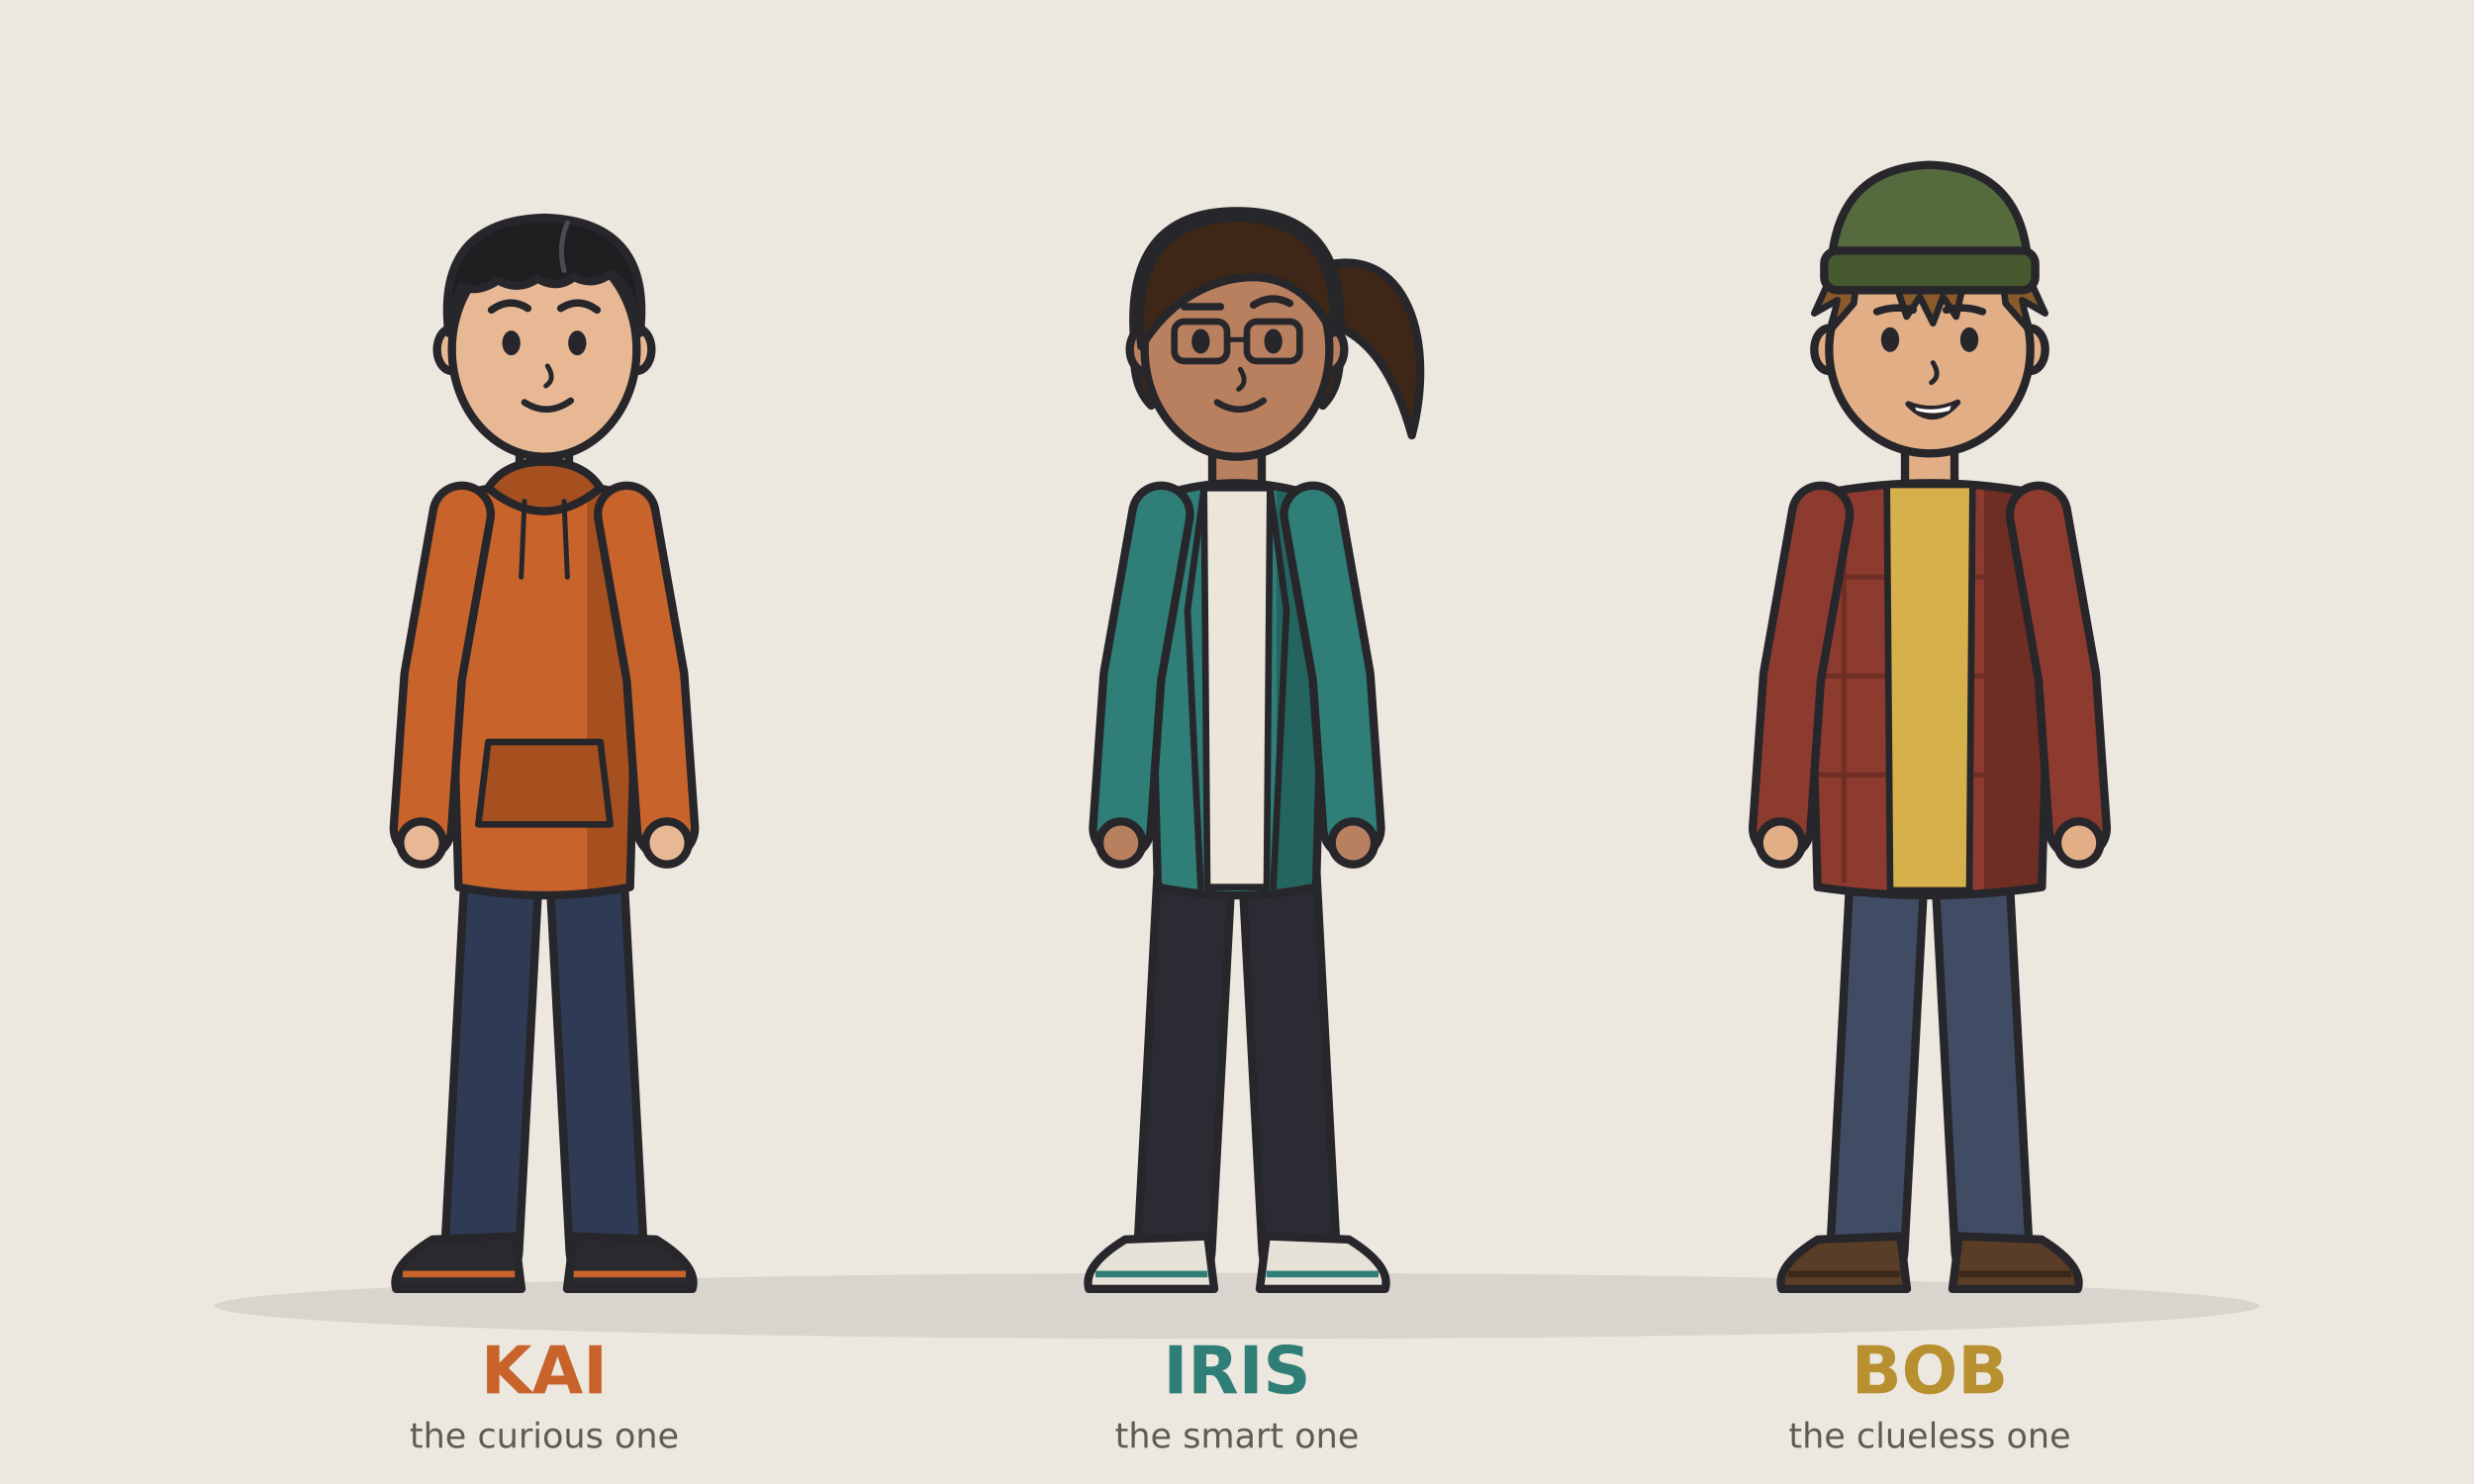
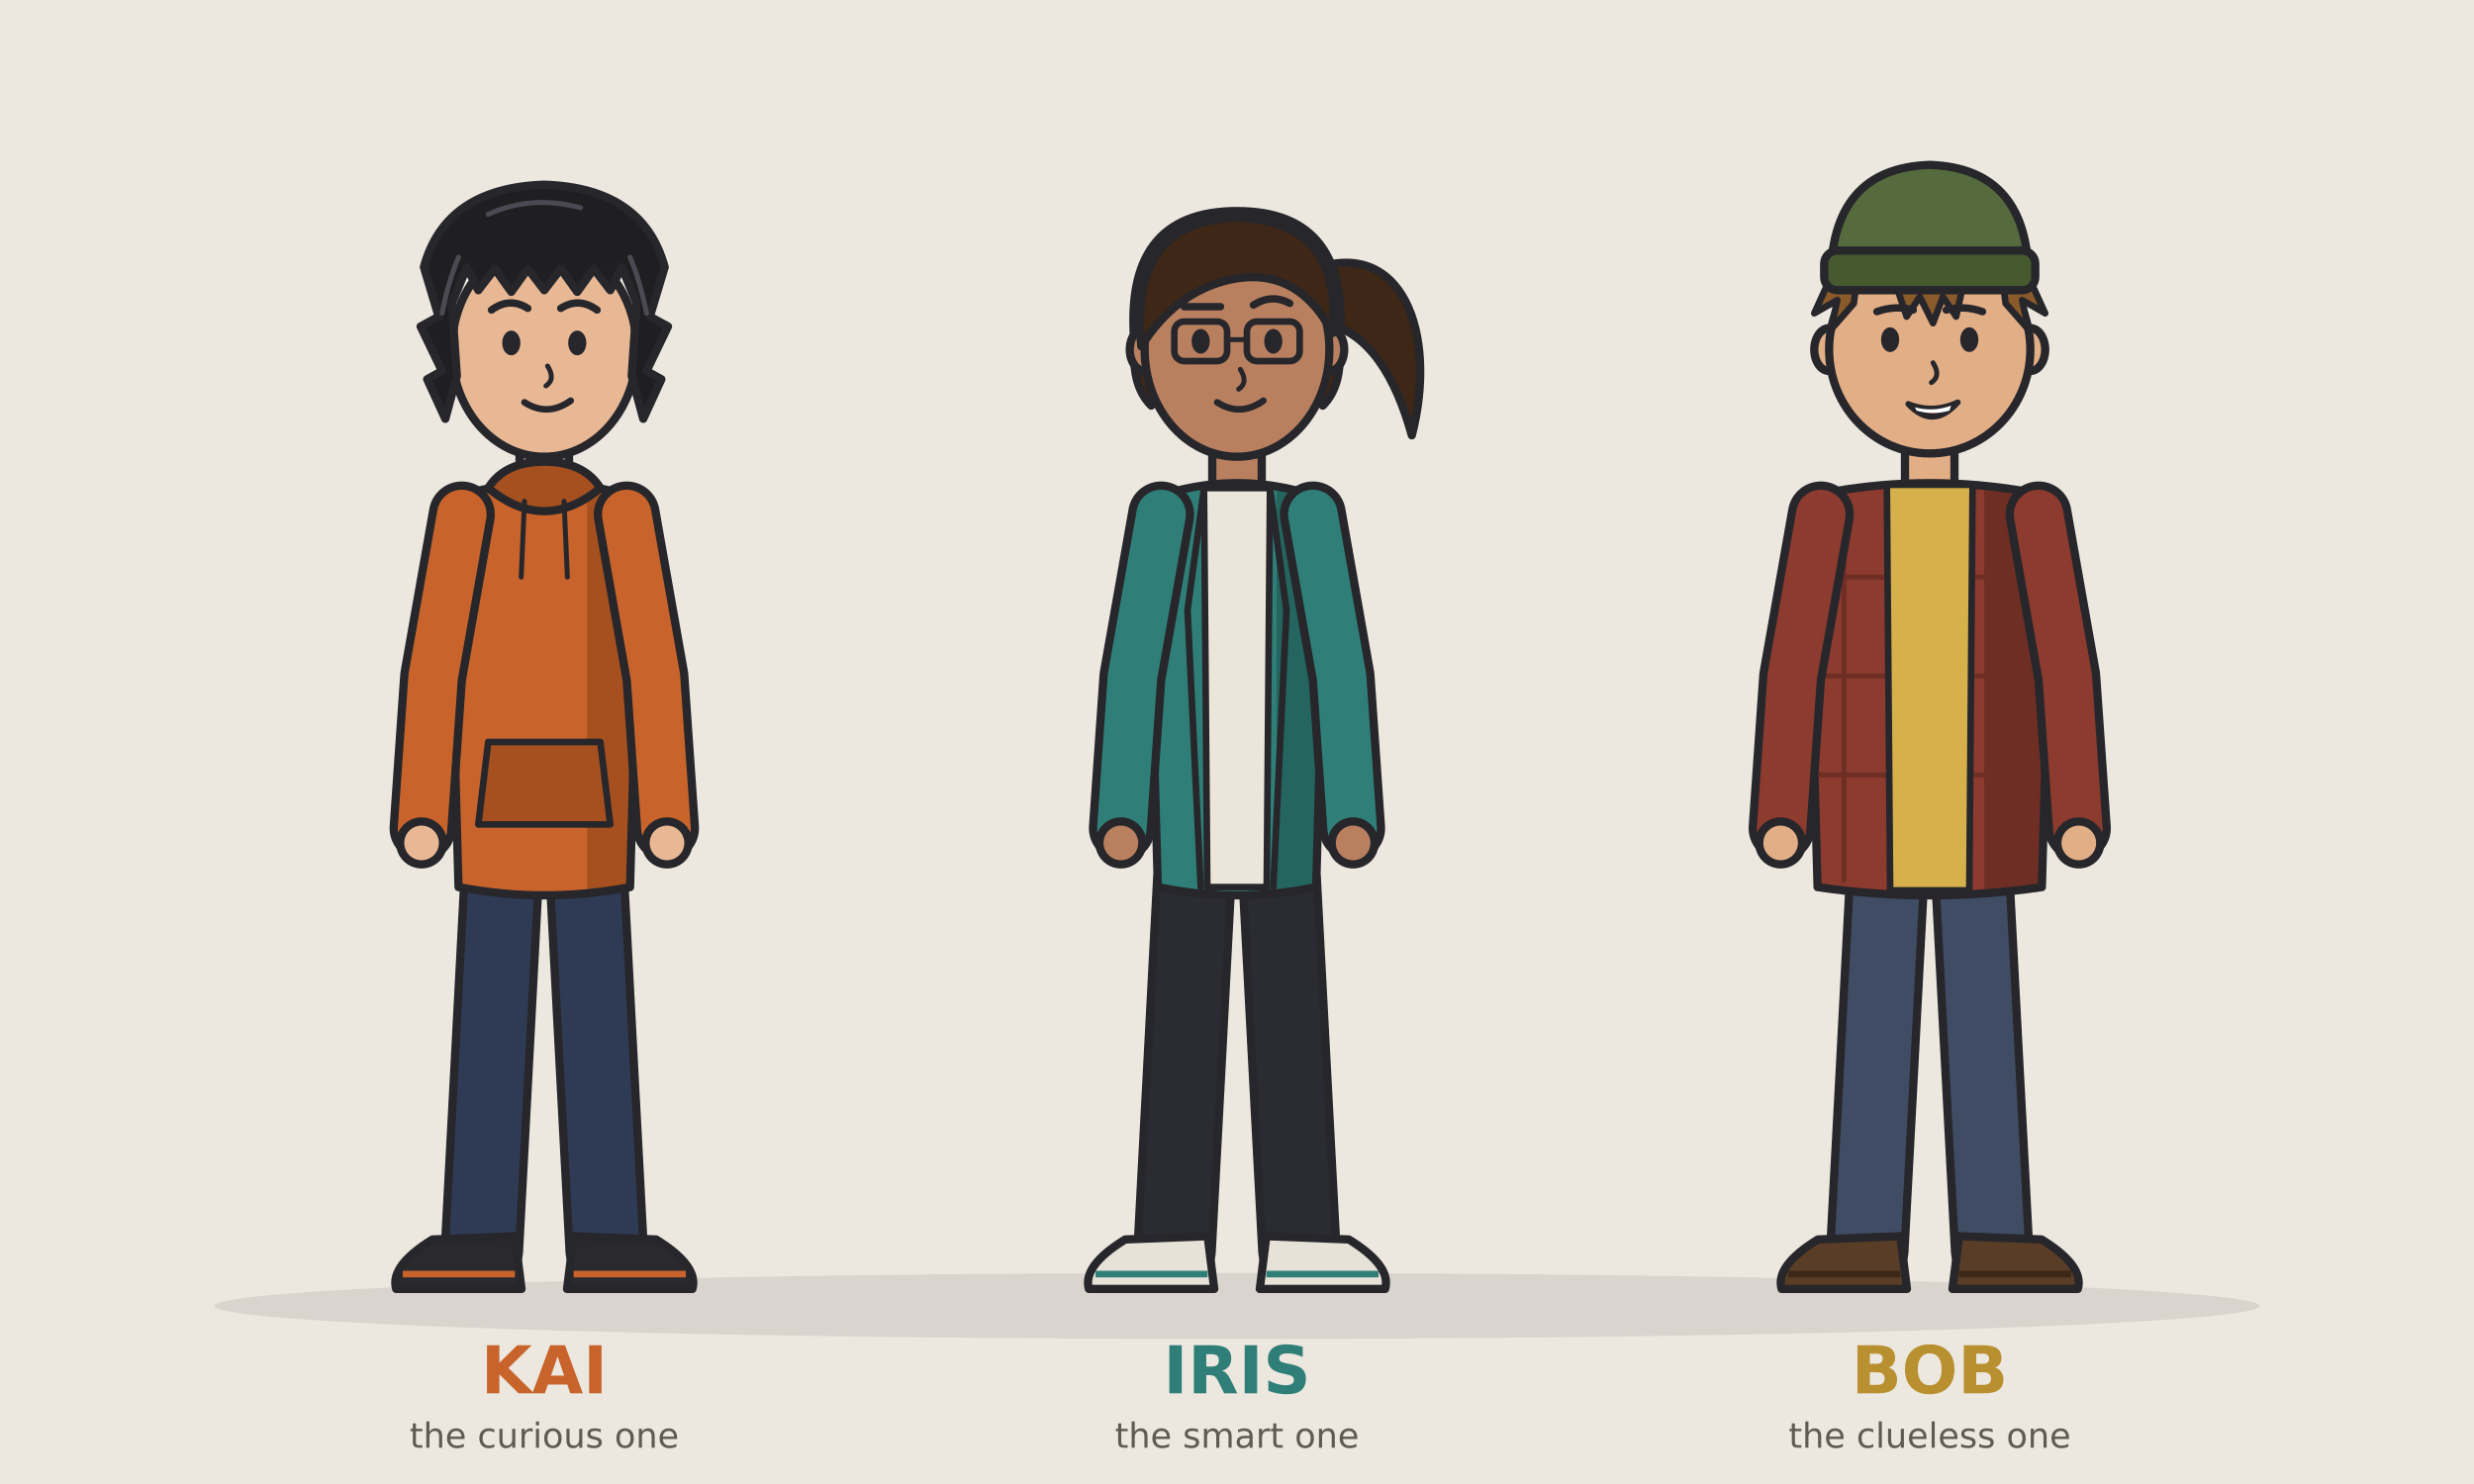
<svg xmlns="http://www.w3.org/2000/svg" viewBox="0 0 1500 900" width="1500" height="900">
  <rect width="1500" height="900" fill="#ece7df" />
  <ellipse cx="750" cy="792" rx="620" ry="20" fill="#000" opacity=".08" />
  <g transform="translate(330 790) scale(1.0 1.0)">
    <path d="M-26.0 -255.0 L-31.9 -143.2 L-37.8 -32.3" fill="none" stroke="#26262b" stroke-width="50" stroke-linecap="round" stroke-linejoin="round" />
    <path d="M-26.0 -255.0 L-31.9 -143.2 L-37.8 -32.3" fill="none" stroke="#2f3b55" stroke-width="40" stroke-linecap="round" stroke-linejoin="round" />
    <path d="M-17.8 -40.3 L-67.8 -38.3 Q-93.8 -22.3 -89.8 -8.3 L-13.8 -8.3 Z" fill="#2a2a2e" stroke="#26262b" stroke-width="5" stroke-linejoin="round" />
    <path d="M-17.8 -17.3 L-85.8 -17.3" stroke="#c8642b" stroke-width="4" />
    <path d="M26.0 -255.0 L31.9 -143.2 L37.8 -32.3" fill="none" stroke="#26262b" stroke-width="50" stroke-linecap="round" stroke-linejoin="round" />
    <path d="M26.0 -255.0 L31.9 -143.2 L37.8 -32.3" fill="none" stroke="#2f3b55" stroke-width="40" stroke-linecap="round" stroke-linejoin="round" />
    <path d="M17.8 -40.3 L67.8 -38.3 Q93.8 -22.3 89.8 -8.3 L13.8 -8.3 Z" fill="#2a2a2e" stroke="#26262b" stroke-width="5" stroke-linejoin="round" />
    <path d="M17.8 -17.3 L85.8 -17.3" stroke="#c8642b" stroke-width="4" />
    <g transform="translate(0 0) rotate(0 0 -255)">
      <rect x="-15" y="-522" width="30" height="36" fill="#e8b894" stroke="#26262b" stroke-width="5" />
      <path d="M-42 -492 Q-58 -490 -58 -470 L-52 -252 Q0 -242 52 -252 L58 -470 Q58 -490 42 -492 Q0 -502 -42 -492 Z" fill="#c8642b" />
      <path d="M26 -496 Q58 -490 58 -470 L52 -252 Q35 -248 26 -247 Z" fill="#a6501f" />
      <path d="M-42 -492 Q-58 -490 -58 -470 L-52 -252 Q0 -242 52 -252 L58 -470 Q58 -490 42 -492 Q0 -502 -42 -492 Z" fill="none" stroke="#26262b" stroke-width="5" stroke-linejoin="round" />
      <path d="M-34 -494 Q0 -466 34 -494 Q24 -510 0 -510 Q-24 -510 -34 -494 Z" fill="#a6501f" stroke="#26262b" stroke-width="5" stroke-linejoin="round" />
      <path d="M-12 -486 L-14 -440 M12 -486 L14 -440" fill="none" stroke="#26262b" stroke-width="3" stroke-linecap="round" stroke-linejoin="round" />
      <path d="M-34 -340 L34 -340 L40 -290 L-40 -290 Z" fill="#a6501f" stroke="#26262b" stroke-width="4" stroke-linejoin="round" />
      <g transform="rotate(0 0 -515)">
        <ellipse cx="-56" cy="-578" rx="9" ry="13" fill="#e8b894" stroke="#26262b" stroke-width="5" />
        <ellipse cx="56" cy="-578" rx="9" ry="13" fill="#e8b894" stroke="#26262b" stroke-width="5" />
        <ellipse cx="0" cy="-578" rx="56" ry="65" fill="#e8b894" stroke="#26262b" stroke-width="5" />
-         <path d="M-58 -588 Q-66 -656 0 -658 Q66 -656 58 -588 Q54 -616 40 -624 Q30 -616 18 -622 Q8 -614 -4 -621 Q-16 -613 -28 -620 Q-40 -612 -50 -616 Q-56 -604 -58 -588 Z" fill="#1f1f22" stroke="#26262b" stroke-width="5" stroke-linejoin="round" />
-         <path d="M14 -655 Q8 -640 12 -626" fill="none" stroke="#4a4a52" stroke-width="3" stroke-linecap="round" stroke-linejoin="round" />
+         <path d="M-60 -536 L-71 -560 L-62 -565 L-75 -592 L-64 -598 L-73 -628 Q-60 -676 0 -678 Q60 -676 73 -628 L64 -598 L75 -592 L62 -565 L71 -560 L60 -536 L53 -562 L56 -606 L47 -628 L40 -614 L30 -627 L20 -613 L10 -627 L0 -614 L-10 -627 L-20 -613 L-30 -627 L-40 -614 L-47 -628 L-56 -606 L-53 -562 Z" fill="#1f1f22" stroke="#26262b" stroke-width="5" stroke-linejoin="round" />
+         <path d="M-34 -660 Q-8 -672 22 -664" fill="none" stroke="#4a4a52" stroke-width="3" stroke-linecap="round" stroke-linejoin="round" />
+         <path d="M-62 -600 Q-58 -620 -52 -634" fill="none" stroke="#4a4a52" stroke-width="3" stroke-linecap="round" stroke-linejoin="round" />
+         <path d="M62 -600 Q58 -620 52 -634" fill="none" stroke="#4a4a52" stroke-width="3" stroke-linecap="round" stroke-linejoin="round" />
        <ellipse cx="-20.0" cy="-582.0" rx="5.5" ry="7.5" fill="#26262b" />
        <ellipse cx="20.0" cy="-582.0" rx="5.5" ry="7.5" fill="#26262b" />
        <path d="M-10 -603 Q-21 -610 -32 -602" fill="none" stroke="#26262b" stroke-width="4.5" stroke-linecap="round" stroke-linejoin="round" />
        <path d="M10 -603 Q21 -610 32 -602" fill="none" stroke="#26262b" stroke-width="4.5" stroke-linecap="round" stroke-linejoin="round" />
        <path d="M2 -568 Q7 -560 1 -556" fill="none" stroke="#26262b" stroke-width="3" stroke-linecap="round" stroke-linejoin="round" />
        <path d="M-12 -546 Q2 -537 16 -547" fill="none" stroke="#26262b" stroke-width="4" stroke-linecap="round" stroke-linejoin="round" />
      </g>
      <path d="M-50.0 -478.0 L-67.4 -379.5 L-73.8 -287.7" fill="none" stroke="#26262b" stroke-width="40" stroke-linecap="round" stroke-linejoin="round" />
      <path d="M-50.0 -478.0 L-67.4 -379.5 L-73.8 -287.7" fill="none" stroke="#c8642b" stroke-width="30" stroke-linecap="round" stroke-linejoin="round" />
      <circle cx="-74.4" cy="-278.8" r="13" fill="#e8b894" stroke="#26262b" stroke-width="5" />
      <path d="M50.0 -478.0 L67.4 -379.5 L73.8 -287.7" fill="none" stroke="#26262b" stroke-width="40" stroke-linecap="round" stroke-linejoin="round" />
      <path d="M50.0 -478.0 L67.4 -379.5 L73.8 -287.7" fill="none" stroke="#c8642b" stroke-width="30" stroke-linecap="round" stroke-linejoin="round" />
      <circle cx="74.4" cy="-278.8" r="13" fill="#e8b894" stroke="#26262b" stroke-width="5" />
    </g>
  </g>
  <text x="330" y="845" text-anchor="middle" font-family="DejaVu Sans, Arial" font-size="40" fill="#c8642b" font-weight="bold">KAI</text>
  <text x="330" y="878" text-anchor="middle" font-family="DejaVu Sans, Arial" font-size="21" fill="#5f5a52">the curious one</text>
  <g transform="translate(750 790) scale(1.0 1.0)">
    <path d="M-26.0 -255.0 L-31.9 -143.2 L-37.8 -32.3" fill="none" stroke="#26262b" stroke-width="50" stroke-linecap="round" stroke-linejoin="round" />
    <path d="M-26.0 -255.0 L-31.9 -143.2 L-37.8 -32.3" fill="none" stroke="#2b2b33" stroke-width="40" stroke-linecap="round" stroke-linejoin="round" />
    <path d="M-17.8 -40.3 L-67.8 -38.3 Q-93.8 -22.3 -89.8 -8.3 L-13.8 -8.3 Z" fill="#e7e2d8" stroke="#26262b" stroke-width="5" stroke-linejoin="round" />
    <path d="M-17.8 -17.3 L-85.8 -17.3" stroke="#2f7f78" stroke-width="4" />
    <path d="M26.0 -255.0 L31.9 -143.2 L37.8 -32.3" fill="none" stroke="#26262b" stroke-width="50" stroke-linecap="round" stroke-linejoin="round" />
    <path d="M26.0 -255.0 L31.9 -143.2 L37.8 -32.3" fill="none" stroke="#2b2b33" stroke-width="40" stroke-linecap="round" stroke-linejoin="round" />
    <path d="M17.8 -40.3 L67.8 -38.3 Q93.8 -22.3 89.8 -8.3 L13.8 -8.3 Z" fill="#e7e2d8" stroke="#26262b" stroke-width="5" stroke-linejoin="round" />
    <path d="M17.8 -17.3 L85.8 -17.3" stroke="#2f7f78" stroke-width="4" />
    <g transform="translate(0 0) rotate(0 0 -255)">
      <rect x="-15" y="-522" width="30" height="36" fill="#b98060" stroke="#26262b" stroke-width="5" />
      <path d="M-38 -492 Q-54 -490 -54 -470 L-48 -252 Q0 -242 48 -252 L54 -470 Q54 -490 38 -492 Q0 -502 -38 -492 Z" fill="#2f7f78" />
      <path d="M24 -496 Q54 -490 54 -470 L48 -252 Q32 -248 24 -247 Z" fill="#25655f" />
      <path d="M-38 -492 Q-54 -490 -54 -470 L-48 -252 Q0 -242 48 -252 L54 -470 Q54 -490 38 -492 Q0 -502 -38 -492 Z" fill="none" stroke="#26262b" stroke-width="5" stroke-linejoin="round" />
      <path d="M-20 -494 L20 -494 L18 -252 L-18 -252 Z" fill="#ece6da" stroke="#26262b" stroke-width="4" />
      <path d="M-20 -494 L-30 -420 L-22 -252 M20 -494 L30 -420 L22 -252" fill="none" stroke="#26262b" stroke-width="4" stroke-linecap="round" stroke-linejoin="round" />
      <g transform="rotate(0 0 -515)">
        <path d="M44 -626 C100 -648 122 -588 106 -526 C96 -562 80 -588 54 -594 Z" fill="#3e2716" stroke="#26262b" stroke-width="5" stroke-linejoin="round" />
        <path d="M-62 -580 Q-70 -662 0 -662 Q70 -662 62 -580 Q64 -556 52 -544 Q46 -566 40 -578 L-40 -578 Q-46 -566 -52 -544 Q-64 -556 -62 -580 Z" fill="#3e2716" stroke="#26262b" stroke-width="5" stroke-linejoin="round" />
        <ellipse cx="-56" cy="-578" rx="9" ry="13" fill="#b98060" stroke="#26262b" stroke-width="5" />
        <ellipse cx="56" cy="-578" rx="9" ry="13" fill="#b98060" stroke="#26262b" stroke-width="5" />
        <ellipse cx="0" cy="-578" rx="56" ry="65" fill="#b98060" stroke="#26262b" stroke-width="5" />
        <path d="M-58 -580 Q-66 -656 0 -658 Q64 -656 58 -588 Q36 -630 -6 -620 Q-38 -612 -58 -580 Z" fill="#3e2716" stroke="#26262b" stroke-width="5" stroke-linejoin="round" />
        <ellipse cx="-22.0" cy="-583.0" rx="5.5" ry="7.5" fill="#26262b" />
        <ellipse cx="22.0" cy="-583.0" rx="5.5" ry="7.5" fill="#26262b" />
        <rect x="-38" y="-595" width="32" height="24" rx="6" fill="none" stroke="#26262b" stroke-width="4" />
        <rect x="6" y="-595" width="32" height="24" rx="6" fill="none" stroke="#26262b" stroke-width="4" />
        <path d="M-6 -584 L6 -584" fill="none" stroke="#26262b" stroke-width="3" stroke-linecap="round" stroke-linejoin="round" />
        <path d="M-10 -604 Q-21 -604 -32 -604" fill="none" stroke="#26262b" stroke-width="4.5" stroke-linecap="round" stroke-linejoin="round" />
        <path d="M10 -605 Q21 -612 32 -606" fill="none" stroke="#26262b" stroke-width="4.5" stroke-linecap="round" stroke-linejoin="round" />
        <path d="M2 -566 Q7 -558 1 -554" fill="none" stroke="#26262b" stroke-width="3" stroke-linecap="round" stroke-linejoin="round" />
        <path d="M-12 -546 Q2 -537 16 -547" fill="none" stroke="#26262b" stroke-width="4" stroke-linecap="round" stroke-linejoin="round" />
      </g>
      <path d="M-46.0 -478.0 L-63.4 -379.5 L-69.8 -287.7" fill="none" stroke="#26262b" stroke-width="40" stroke-linecap="round" stroke-linejoin="round" />
      <path d="M-46.0 -478.0 L-63.4 -379.5 L-69.8 -287.7" fill="none" stroke="#2f7f78" stroke-width="30" stroke-linecap="round" stroke-linejoin="round" />
      <circle cx="-70.4" cy="-278.8" r="13" fill="#b98060" stroke="#26262b" stroke-width="5" />
      <path d="M46.0 -478.0 L63.4 -379.5 L69.8 -287.7" fill="none" stroke="#26262b" stroke-width="40" stroke-linecap="round" stroke-linejoin="round" />
      <path d="M46.0 -478.0 L63.4 -379.5 L69.8 -287.7" fill="none" stroke="#2f7f78" stroke-width="30" stroke-linecap="round" stroke-linejoin="round" />
      <circle cx="70.4" cy="-278.8" r="13" fill="#b98060" stroke="#26262b" stroke-width="5" />
    </g>
  </g>
  <text x="750" y="845" text-anchor="middle" font-family="DejaVu Sans, Arial" font-size="40" fill="#2f7f78" font-weight="bold">IRIS</text>
  <text x="750" y="878" text-anchor="middle" font-family="DejaVu Sans, Arial" font-size="21" fill="#5f5a52">the smart one</text>
  <g transform="translate(1170 790) scale(1.0 1.0)">
    <path d="M-26.0 -255.0 L-31.9 -143.2 L-37.8 -32.3" fill="none" stroke="#26262b" stroke-width="50" stroke-linecap="round" stroke-linejoin="round" />
    <path d="M-26.0 -255.0 L-31.9 -143.2 L-37.8 -32.3" fill="none" stroke="#3f4c63" stroke-width="40" stroke-linecap="round" stroke-linejoin="round" />
    <path d="M-17.8 -40.3 L-67.8 -38.3 Q-93.8 -22.3 -89.8 -8.3 L-13.8 -8.3 Z" fill="#5a3d26" stroke="#26262b" stroke-width="5" stroke-linejoin="round" />
    <path d="M-17.8 -17.3 L-85.8 -17.3" stroke="#3b2818" stroke-width="4" />
    <path d="M26.0 -255.0 L31.9 -143.2 L37.8 -32.3" fill="none" stroke="#26262b" stroke-width="50" stroke-linecap="round" stroke-linejoin="round" />
    <path d="M26.0 -255.0 L31.9 -143.2 L37.8 -32.3" fill="none" stroke="#3f4c63" stroke-width="40" stroke-linecap="round" stroke-linejoin="round" />
    <path d="M17.8 -40.3 L67.8 -38.3 Q93.8 -22.3 89.8 -8.3 L13.8 -8.3 Z" fill="#5a3d26" stroke="#26262b" stroke-width="5" stroke-linejoin="round" />
    <path d="M17.8 -17.3 L85.8 -17.3" stroke="#3b2818" stroke-width="4" />
    <g transform="translate(0 0) rotate(0 0 -255)">
      <rect x="-15" y="-522" width="30" height="36" fill="#e2ae86" stroke="#26262b" stroke-width="5" />
      <path d="M-58 -492 Q-74 -490 -74 -470 L-68 -252 Q0 -242 68 -252 L74 -470 Q74 -490 58 -492 Q0 -502 -58 -492 Z" fill="#8c3b2e" />
      <path d="M33 -496 Q74 -490 74 -470 L68 -252 Q44 -248 33 -247 Z" fill="#6f2e24" />
      <path d="M-58 -492 Q-74 -490 -74 -470 L-68 -252 Q0 -242 68 -252 L74 -470 Q74 -490 58 -492 Q0 -502 -58 -492 Z" fill="none" stroke="#26262b" stroke-width="5" stroke-linejoin="round" />
      <path d="M-70 -440 L-26 -440 M26 -440 L70 -440" fill="none" stroke="#6f2e24" stroke-width="3" stroke-linecap="round" stroke-linejoin="round" />
      <path d="M-70 -380 L-26 -380 M26 -380 L70 -380" fill="none" stroke="#6f2e24" stroke-width="3" stroke-linecap="round" stroke-linejoin="round" />
      <path d="M-70 -320 L-26 -320 M26 -320 L70 -320" fill="none" stroke="#6f2e24" stroke-width="3" stroke-linecap="round" stroke-linejoin="round" />
      <path d="M-52 -488 L-52 -256" fill="none" stroke="#6f2e24" stroke-width="3" stroke-linecap="round" stroke-linejoin="round" />
      <path d="M52 -488 L52 -256" fill="none" stroke="#6f2e24" stroke-width="3" stroke-linecap="round" stroke-linejoin="round" />
      <path d="M-26 -496 L26 -496 L24 -250 L-24 -250 Z" fill="#d6b04a" stroke="#26262b" stroke-width="4" />
      <g transform="rotate(0 0 -515)">
        <ellipse cx="-61" cy="-578" rx="9" ry="13" fill="#e2ae86" stroke="#26262b" stroke-width="5" />
        <ellipse cx="61" cy="-578" rx="9" ry="13" fill="#e2ae86" stroke="#26262b" stroke-width="5" />
        <ellipse cx="0" cy="-578" rx="61" ry="63" fill="#e2ae86" stroke="#26262b" stroke-width="5" />
        <ellipse cx="-24.0" cy="-584.0" rx="5.5" ry="7.5" fill="#26262b" />
        <ellipse cx="24.0" cy="-584.0" rx="5.5" ry="7.5" fill="#26262b" />
        <path d="M2 -570 Q7 -562 1 -558" fill="none" stroke="#26262b" stroke-width="3" stroke-linecap="round" stroke-linejoin="round" />
        <path d="M-13 -545 Q2 -529 17 -546 Q2 -539 -13 -545 Z" fill="#5a1f22" stroke="#26262b" stroke-width="3.5" stroke-linejoin="round" />
        <path d="M-9 -543 Q2 -540 13 -544 L12 -541 Q2 -538 -8 -541 Z" fill="#fff" />
        <path d="M-60 -622 L-70 -600 L-56 -608 L-60 -590 L-46 -606 L-44 -622 Z" fill="#8a5a2b" stroke="#26262b" stroke-width="4" stroke-linejoin="round" />
        <path d="M60 -622 L70 -600 L56 -608 L60 -590 L46 -606 L44 -622 Z" fill="#8a5a2b" stroke="#26262b" stroke-width="4" stroke-linejoin="round" />
        <path d="M-20 -616 L-14 -598 L-6 -610 L2 -594 L8 -610 L16 -598 L20 -616 Z" fill="#8a5a2b" stroke="#26262b" stroke-width="4" stroke-linejoin="round" />
        <path d="M-60 -620 Q-60 -688 0 -690 Q60 -688 60 -620 Z" fill="#556b3d" stroke="#26262b" stroke-width="5" />
        <rect x="-64" y="-638" width="128" height="24" rx="8" fill="#46592f" stroke="#26262b" stroke-width="5" />
        <path d="M-10 -602 Q-21 -605 -32 -601" fill="none" stroke="#26262b" stroke-width="4.5" stroke-linecap="round" stroke-linejoin="round" />
        <path d="M10 -602 Q21 -605 32 -601" fill="none" stroke="#26262b" stroke-width="4.5" stroke-linecap="round" stroke-linejoin="round" />
      </g>
      <path d="M-66.0 -478.0 L-83.4 -379.5 L-89.8 -287.7" fill="none" stroke="#26262b" stroke-width="40" stroke-linecap="round" stroke-linejoin="round" />
      <path d="M-66.0 -478.0 L-83.4 -379.5 L-89.8 -287.7" fill="none" stroke="#8c3b2e" stroke-width="30" stroke-linecap="round" stroke-linejoin="round" />
      <circle cx="-90.4" cy="-278.8" r="13" fill="#e2ae86" stroke="#26262b" stroke-width="5" />
      <path d="M66.0 -478.0 L83.4 -379.5 L89.8 -287.7" fill="none" stroke="#26262b" stroke-width="40" stroke-linecap="round" stroke-linejoin="round" />
      <path d="M66.0 -478.0 L83.4 -379.5 L89.8 -287.7" fill="none" stroke="#8c3b2e" stroke-width="30" stroke-linecap="round" stroke-linejoin="round" />
      <circle cx="90.4" cy="-278.8" r="13" fill="#e2ae86" stroke="#26262b" stroke-width="5" />
    </g>
  </g>
  <text x="1170" y="845" text-anchor="middle" font-family="DejaVu Sans, Arial" font-size="40" fill="#b8902f" font-weight="bold">BOB</text>
  <text x="1170" y="878" text-anchor="middle" font-family="DejaVu Sans, Arial" font-size="21" fill="#5f5a52">the clueless one</text>
</svg>
